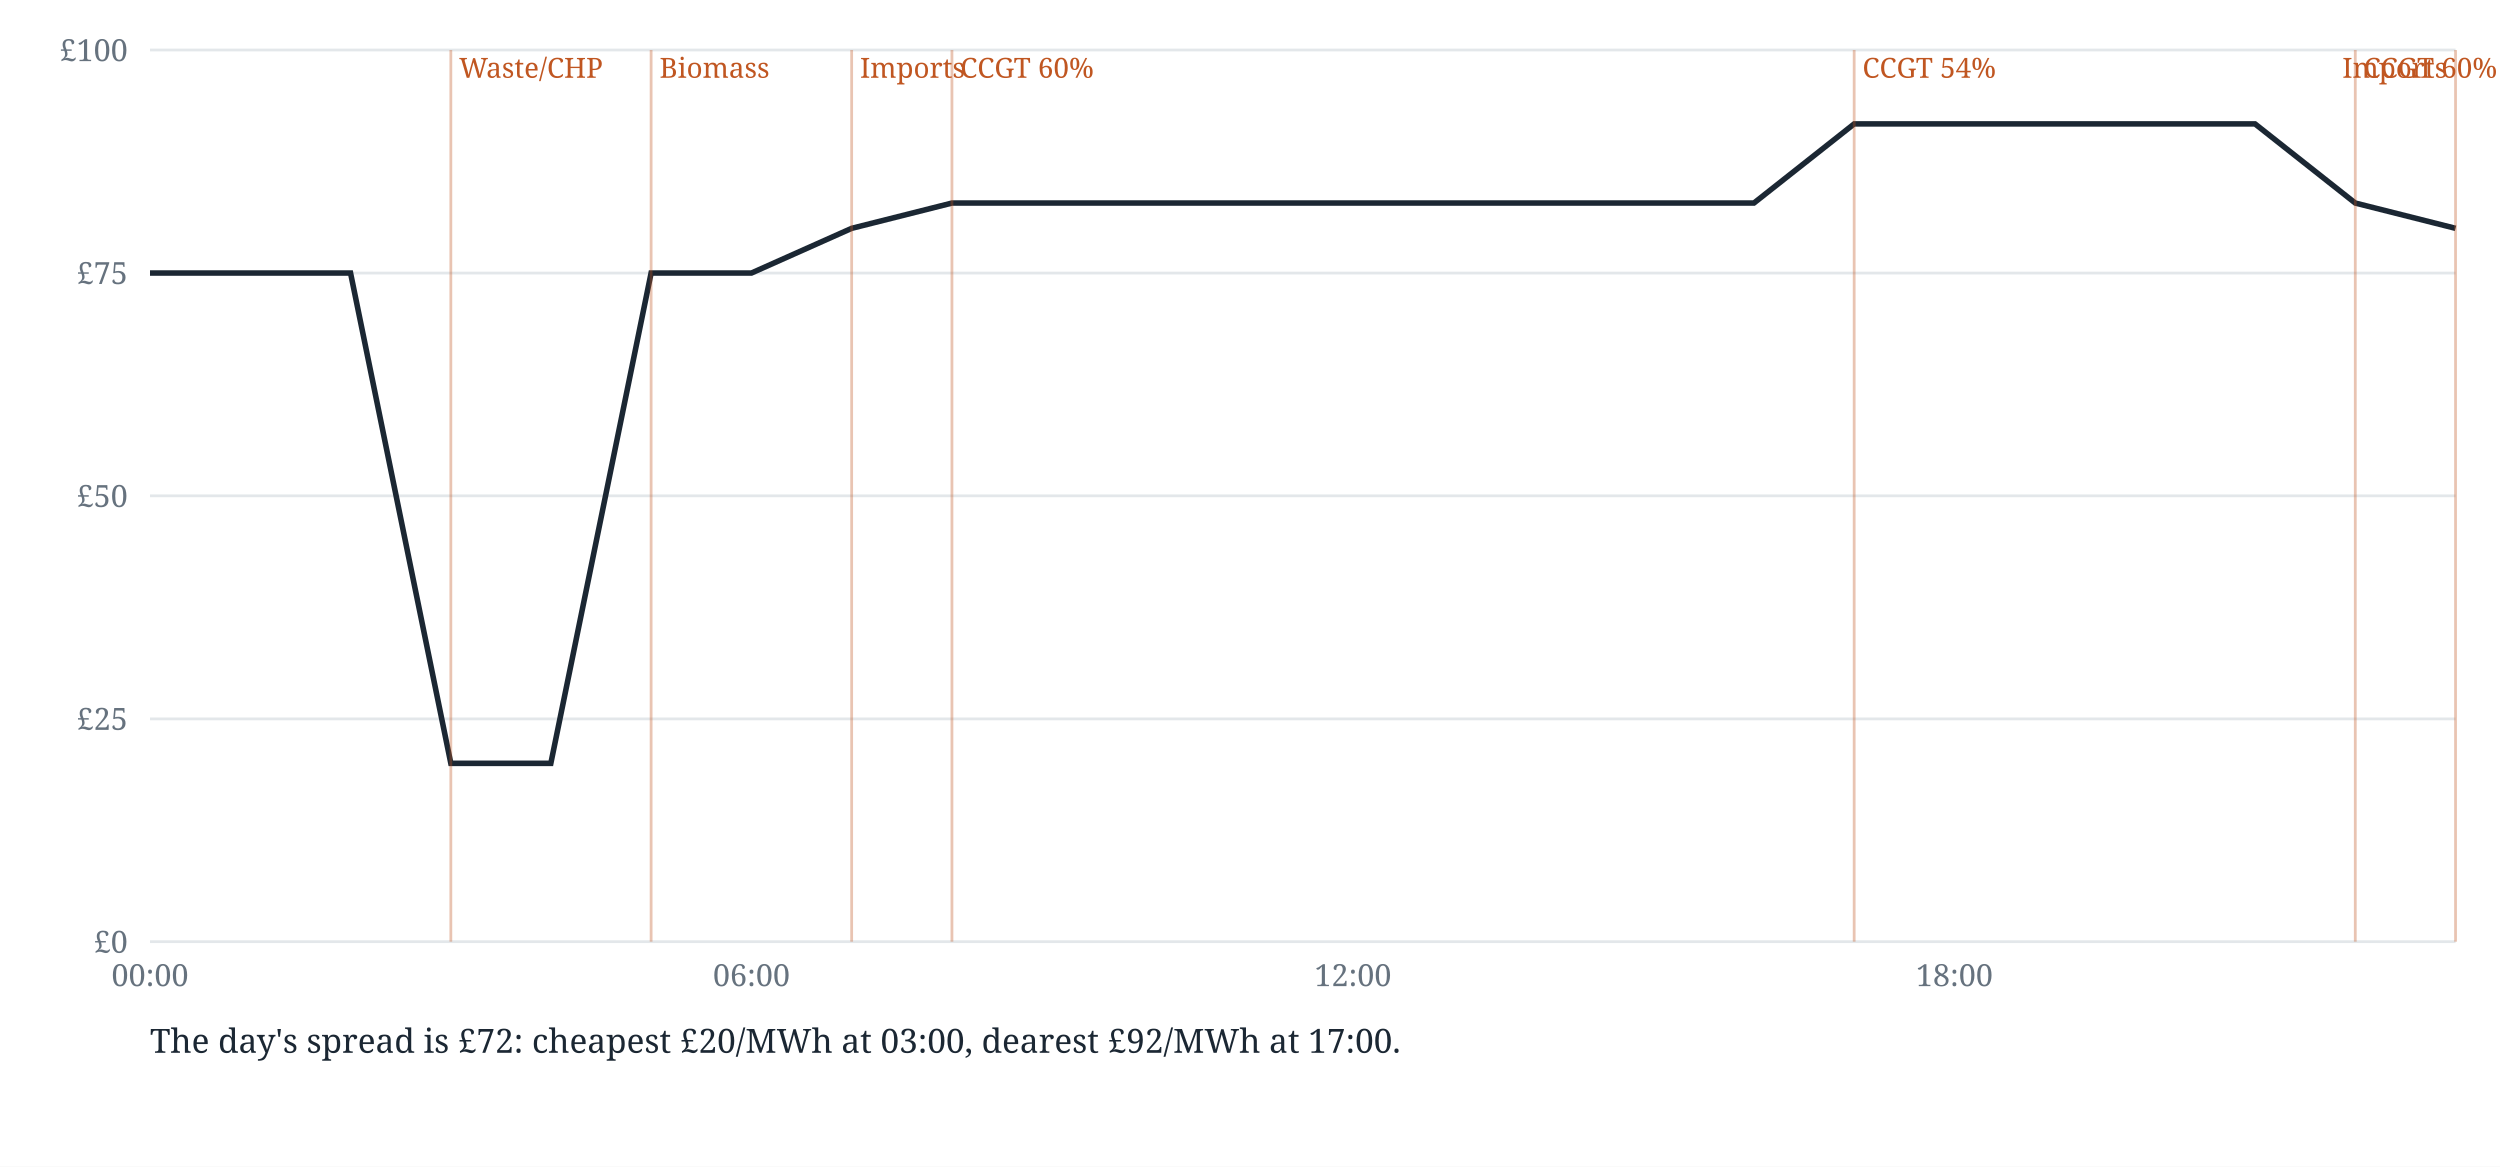
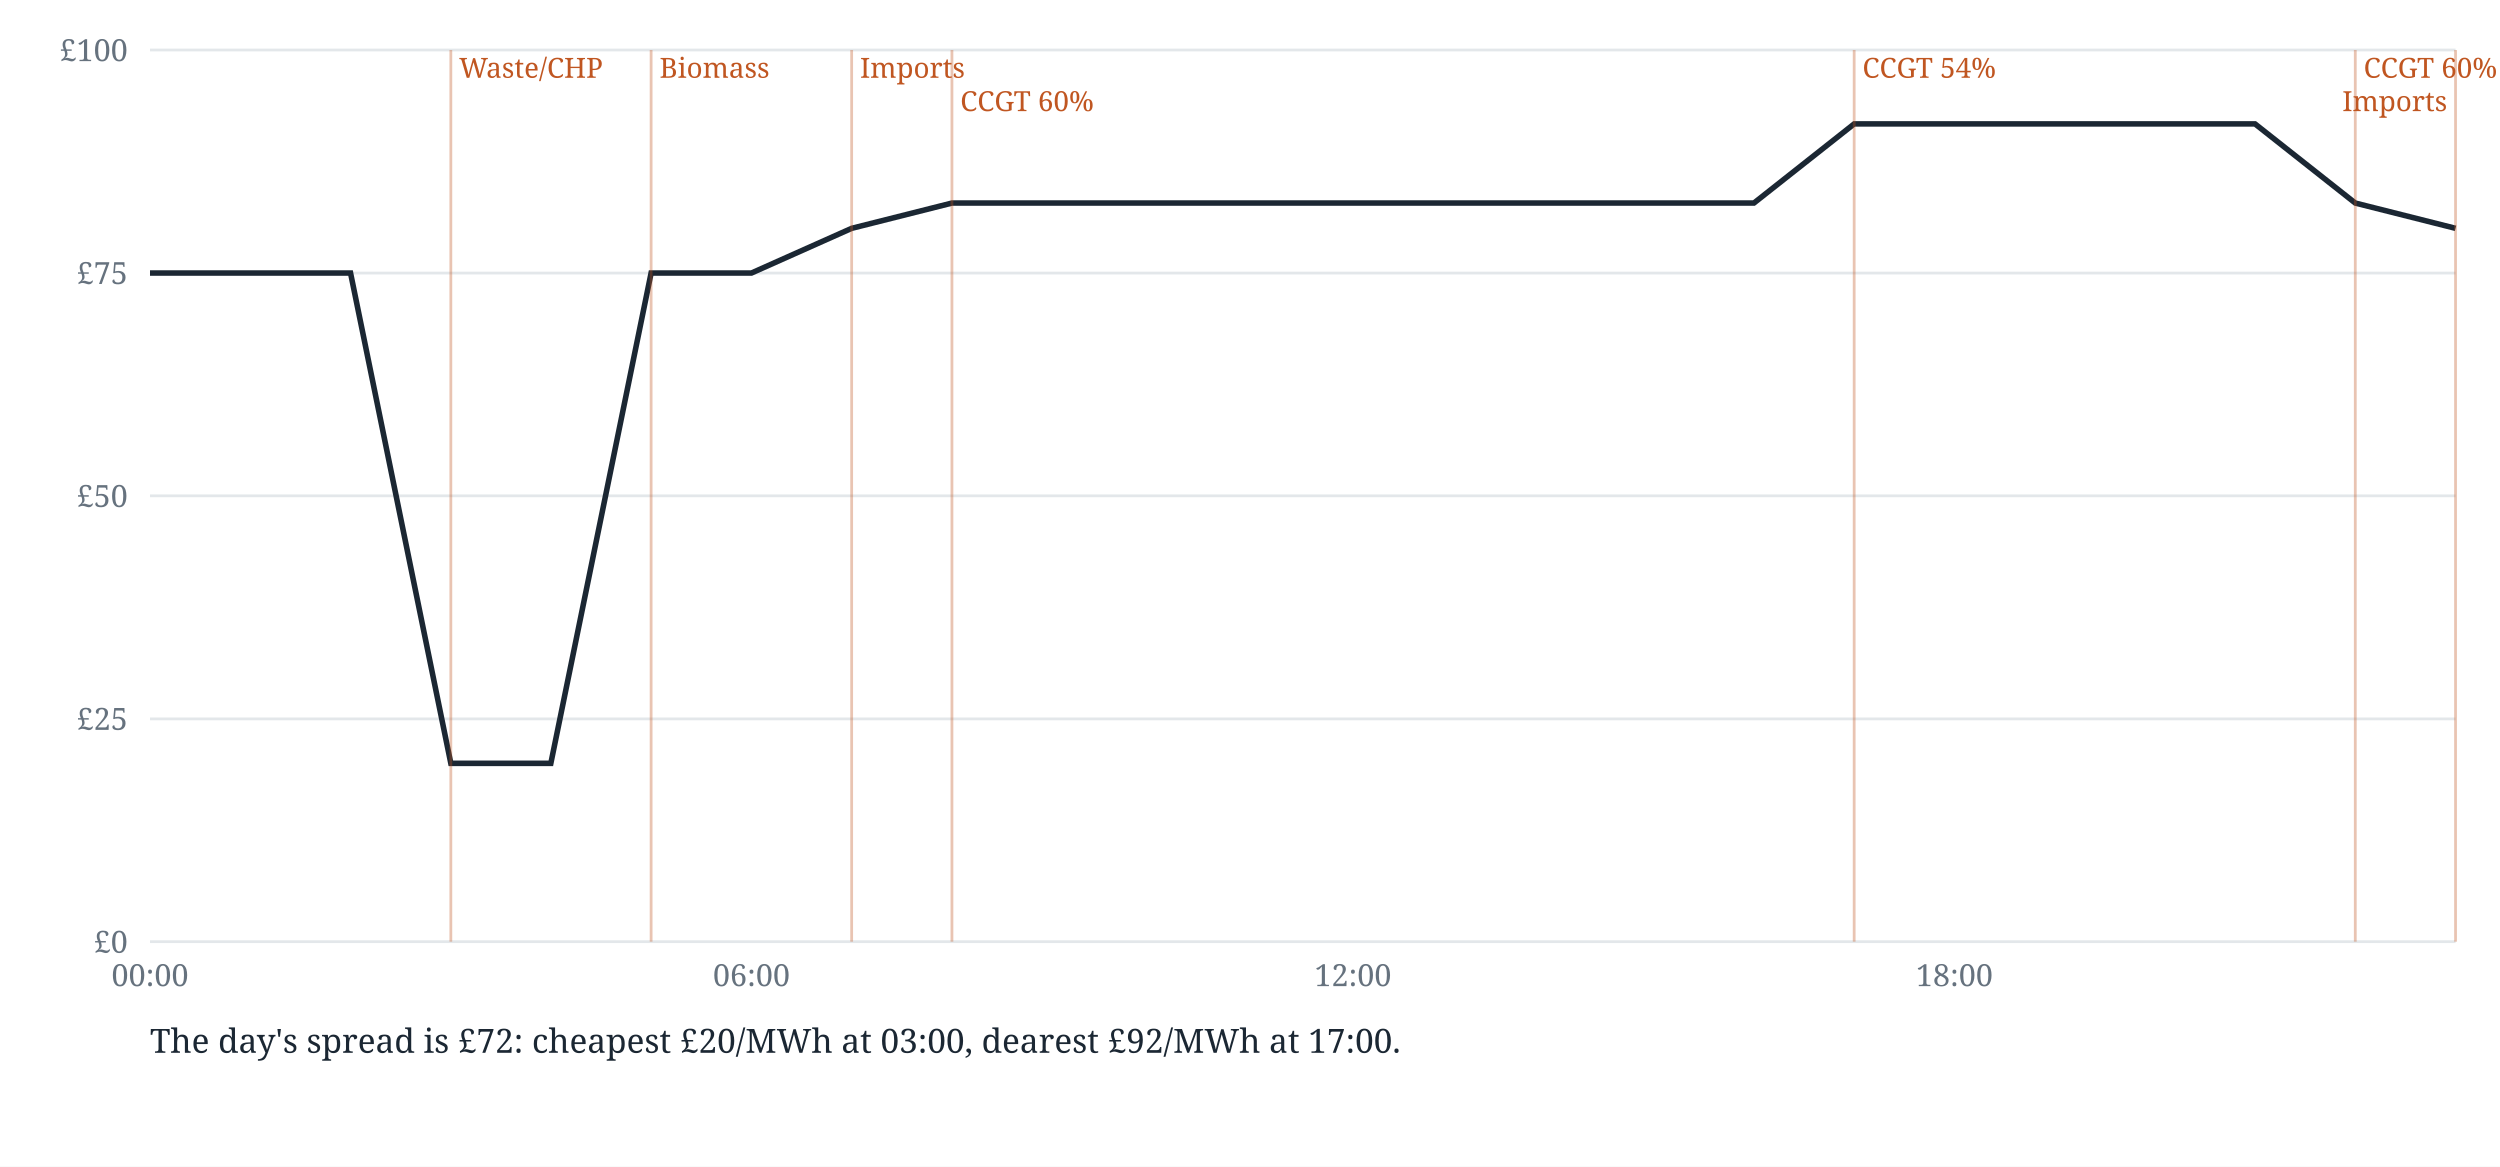
<svg xmlns="http://www.w3.org/2000/svg" width="900" height="420" viewBox="0 0 900 420" font-family="Charter,Georgia,serif" data-tool="intraday">
  <rect x="0" y="0" width="900" height="420" fill="#ffffff" />
  <line x1="54" y1="339" x2="884" y2="339" stroke="#e3e7ea" stroke-width="1" />
  <text x="46" y="343" font-size="11" text-anchor="end" fill="#66727e">£0</text>
  <line x1="54" y1="258.8" x2="884" y2="258.8" stroke="#e3e7ea" stroke-width="1" />
  <text x="46" y="262.75" font-size="11" text-anchor="end" fill="#66727e">£25</text>
  <line x1="54" y1="178.5" x2="884" y2="178.5" stroke="#e3e7ea" stroke-width="1" />
  <text x="46" y="182.5" font-size="11" text-anchor="end" fill="#66727e">£50</text>
  <line x1="54" y1="98.3" x2="884" y2="98.3" stroke="#e3e7ea" stroke-width="1" />
  <text x="46" y="102.25" font-size="11" text-anchor="end" fill="#66727e">£75</text>
  <line x1="54" y1="18" x2="884" y2="18" stroke="#e3e7ea" stroke-width="1" />
  <text x="46" y="22" font-size="11" text-anchor="end" fill="#66727e">£100</text>
  <text x="54" y="355" font-size="11" text-anchor="middle" fill="#66727e">00:00</text>
  <text x="270.52" y="355" font-size="11" text-anchor="middle" fill="#66727e">06:00</text>
  <text x="487.04" y="355" font-size="11" text-anchor="middle" fill="#66727e">12:00</text>
  <text x="703.57" y="355" font-size="11" text-anchor="middle" fill="#66727e">18:00</text>
  <polyline data-flat-shape="" points="54,98.3 90.1,98.3 126.2,98.3 162.3,274.8 198.3,274.8 234.4,98.3 270.5,98.3 306.6,82.2 342.7,73.1 378.8,73.1 414.9,73.1 451,73.1 487,73.1 523.1,73.1 559.2,73.1 595.3,73.1 631.4,73.1 667.5,44.6 703.6,44.6 739.7,44.6 775.7,44.6 811.8,44.6 847.9,73.1 884,82.2" fill="none" stroke="#1b2733" stroke-width="2" />
  <line x1="162.3" y1="18" x2="162.3" y2="339" stroke="#C05621" stroke-width="1" opacity="0.35" />
  <text x="165.26" y="28" font-size="10" fill="#C05621">Waste/CHP</text>
  <line x1="234.4" y1="18" x2="234.4" y2="339" stroke="#C05621" stroke-width="1" opacity="0.35" />
  <text x="237.43" y="28" font-size="10" fill="#C05621">Biomass</text>
  <line x1="306.6" y1="18" x2="306.6" y2="339" stroke="#C05621" stroke-width="1" opacity="0.35" />
  <text x="309.61" y="28" font-size="10" fill="#C05621">Imports</text>
  <line x1="342.7" y1="18" x2="342.7" y2="339" stroke="#C05621" stroke-width="1" opacity="0.35" />
-   <text x="345.7" y="28" font-size="10" fill="#C05621">CCGT 60%</text>
+   <text x="345.7" y="40" font-size="10" fill="#C05621">CCGT 60%</text>
  <line x1="667.5" y1="18" x2="667.5" y2="339" stroke="#C05621" stroke-width="1" opacity="0.35" />
  <text x="670.48" y="28" font-size="10" fill="#C05621">CCGT 54%</text>
  <line x1="847.9" y1="18" x2="847.9" y2="339" stroke="#C05621" stroke-width="1" opacity="0.35" />
  <text x="850.91" y="28" font-size="10" fill="#C05621">CCGT 60%</text>
  <line x1="884" y1="18" x2="884" y2="339" stroke="#C05621" stroke-width="1" opacity="0.35" />
-   <text x="881" y="28" font-size="10" text-anchor="end" fill="#C05621">Imports</text>
+   <text x="881" y="40" font-size="10" text-anchor="end" fill="#C05621">Imports</text>
  <g data-verdict="">
    <text x="54" y="379" font-size="12" fill="#1b2733">The day's spread is £72: cheapest £20/MWh at 03:00, dearest £92/MWh at 17:00.</text>
  </g>
</svg>
